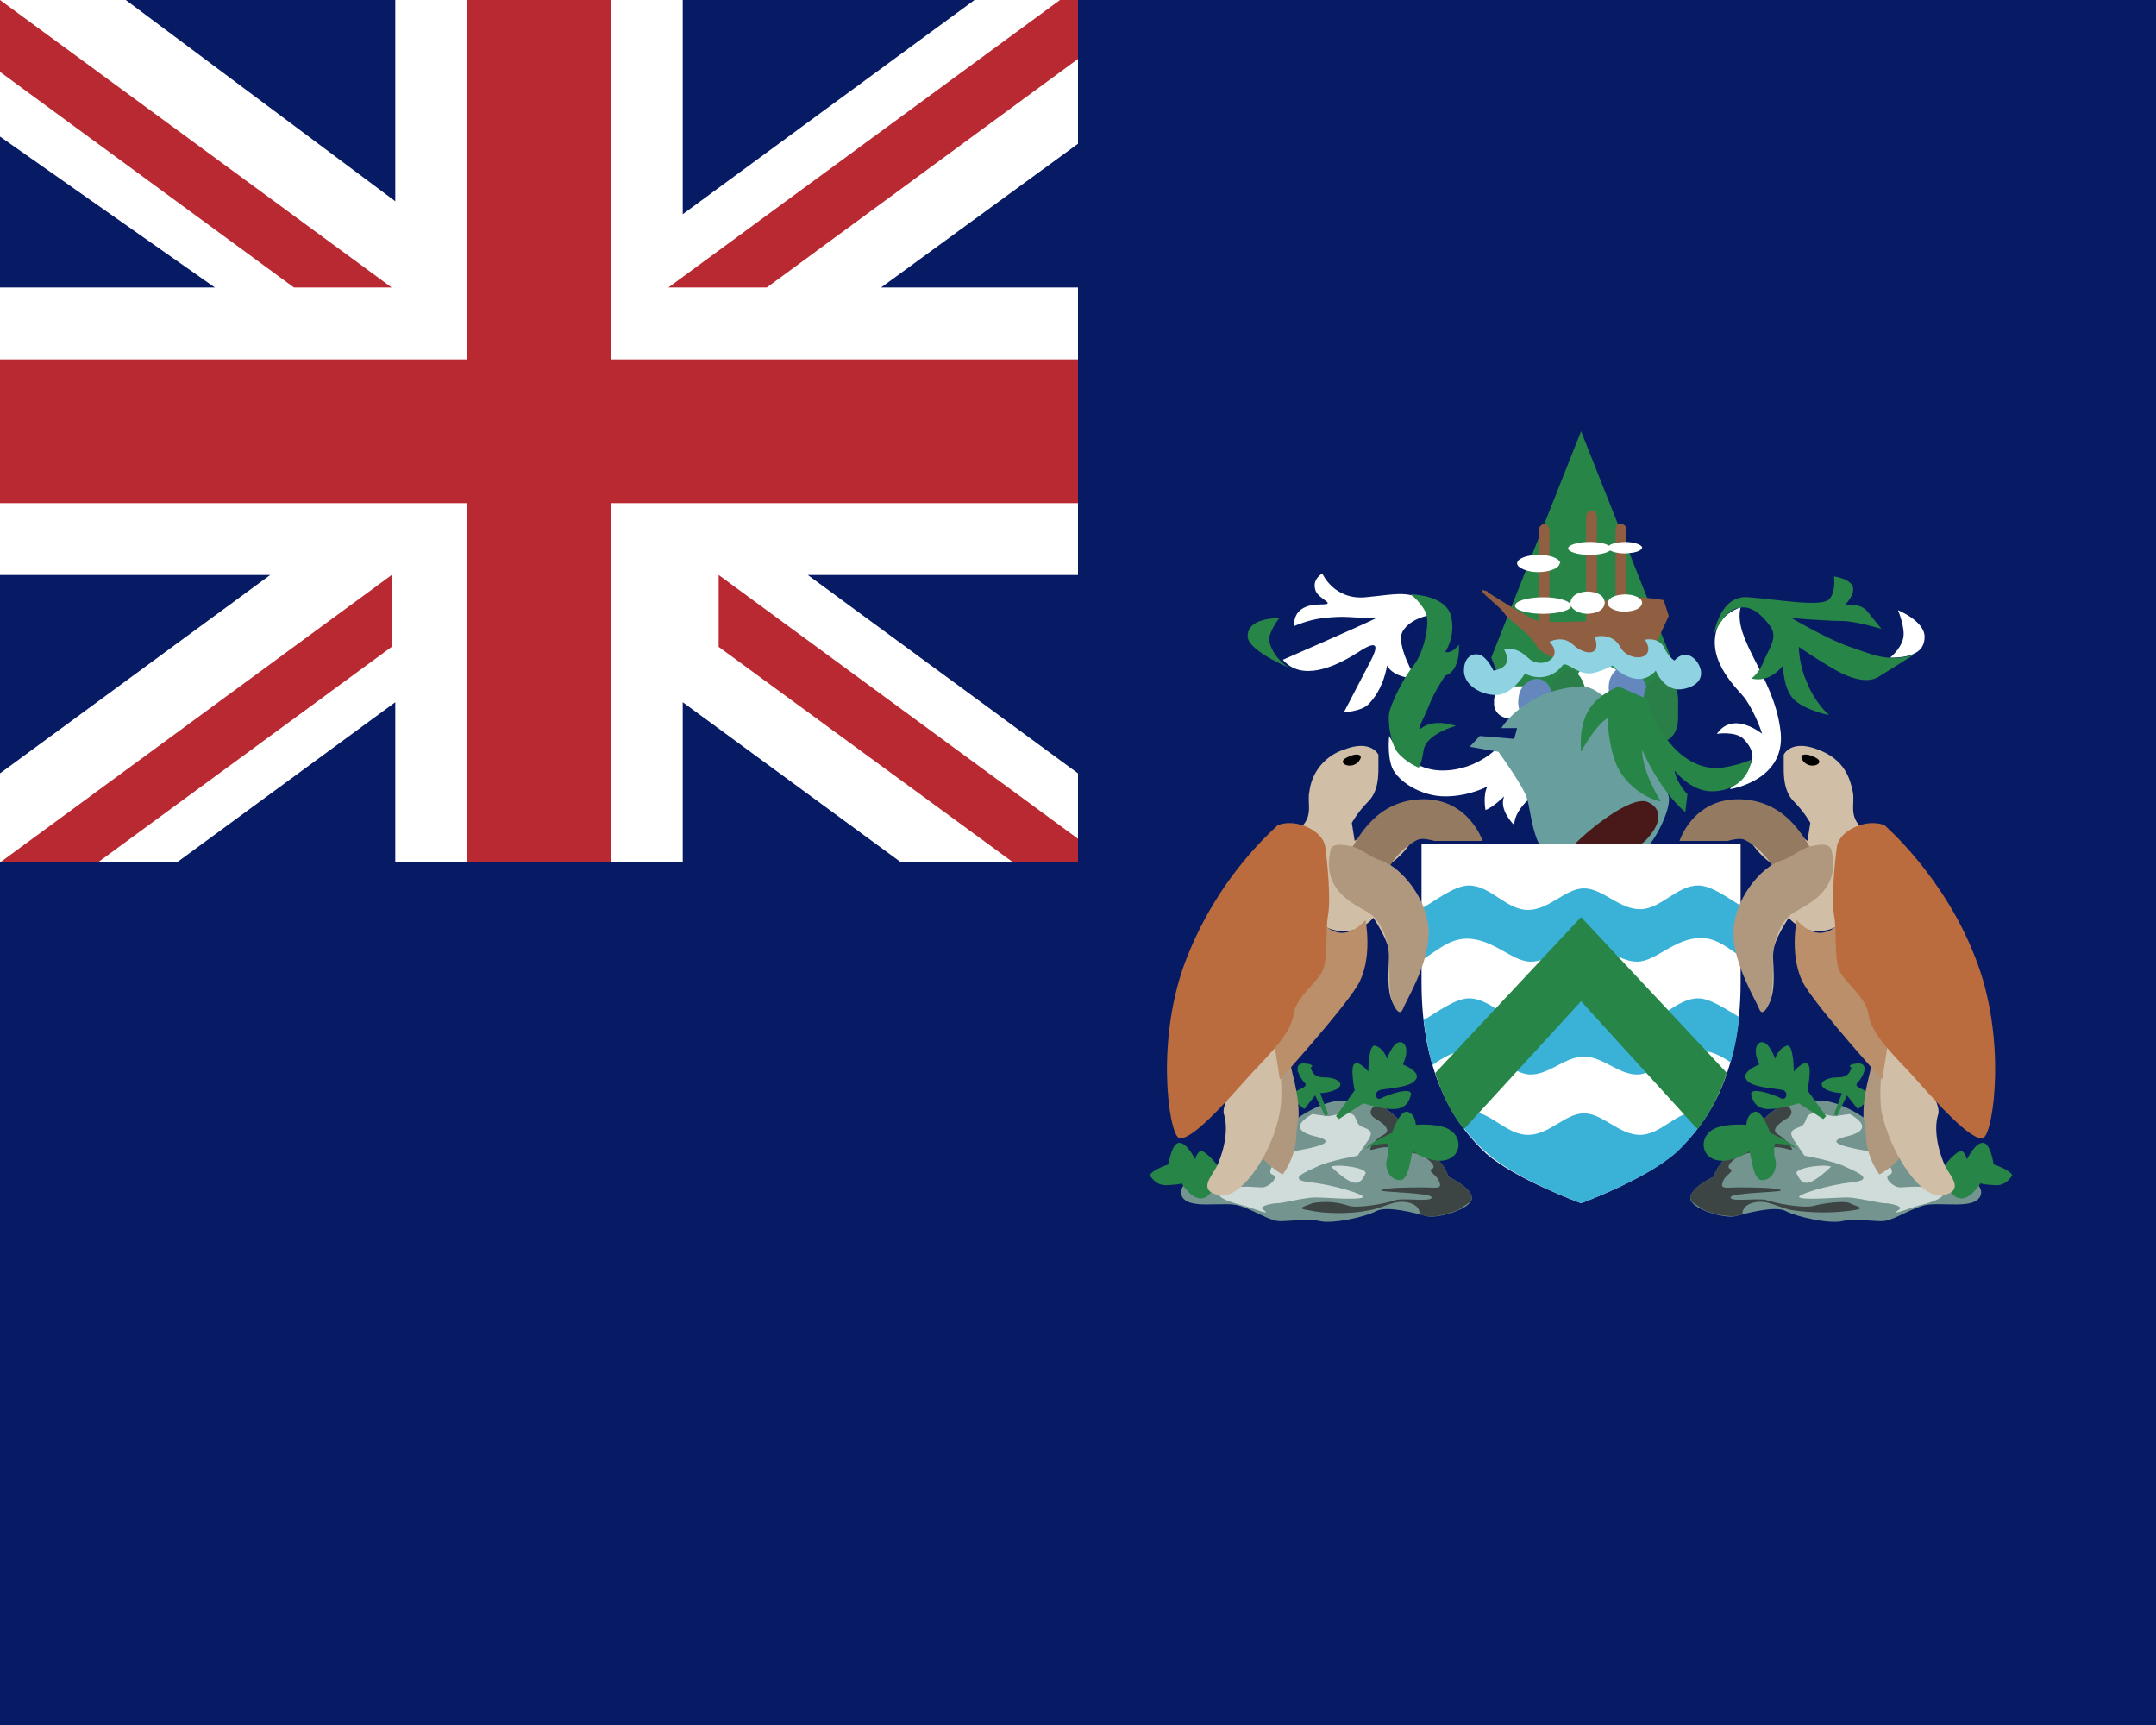
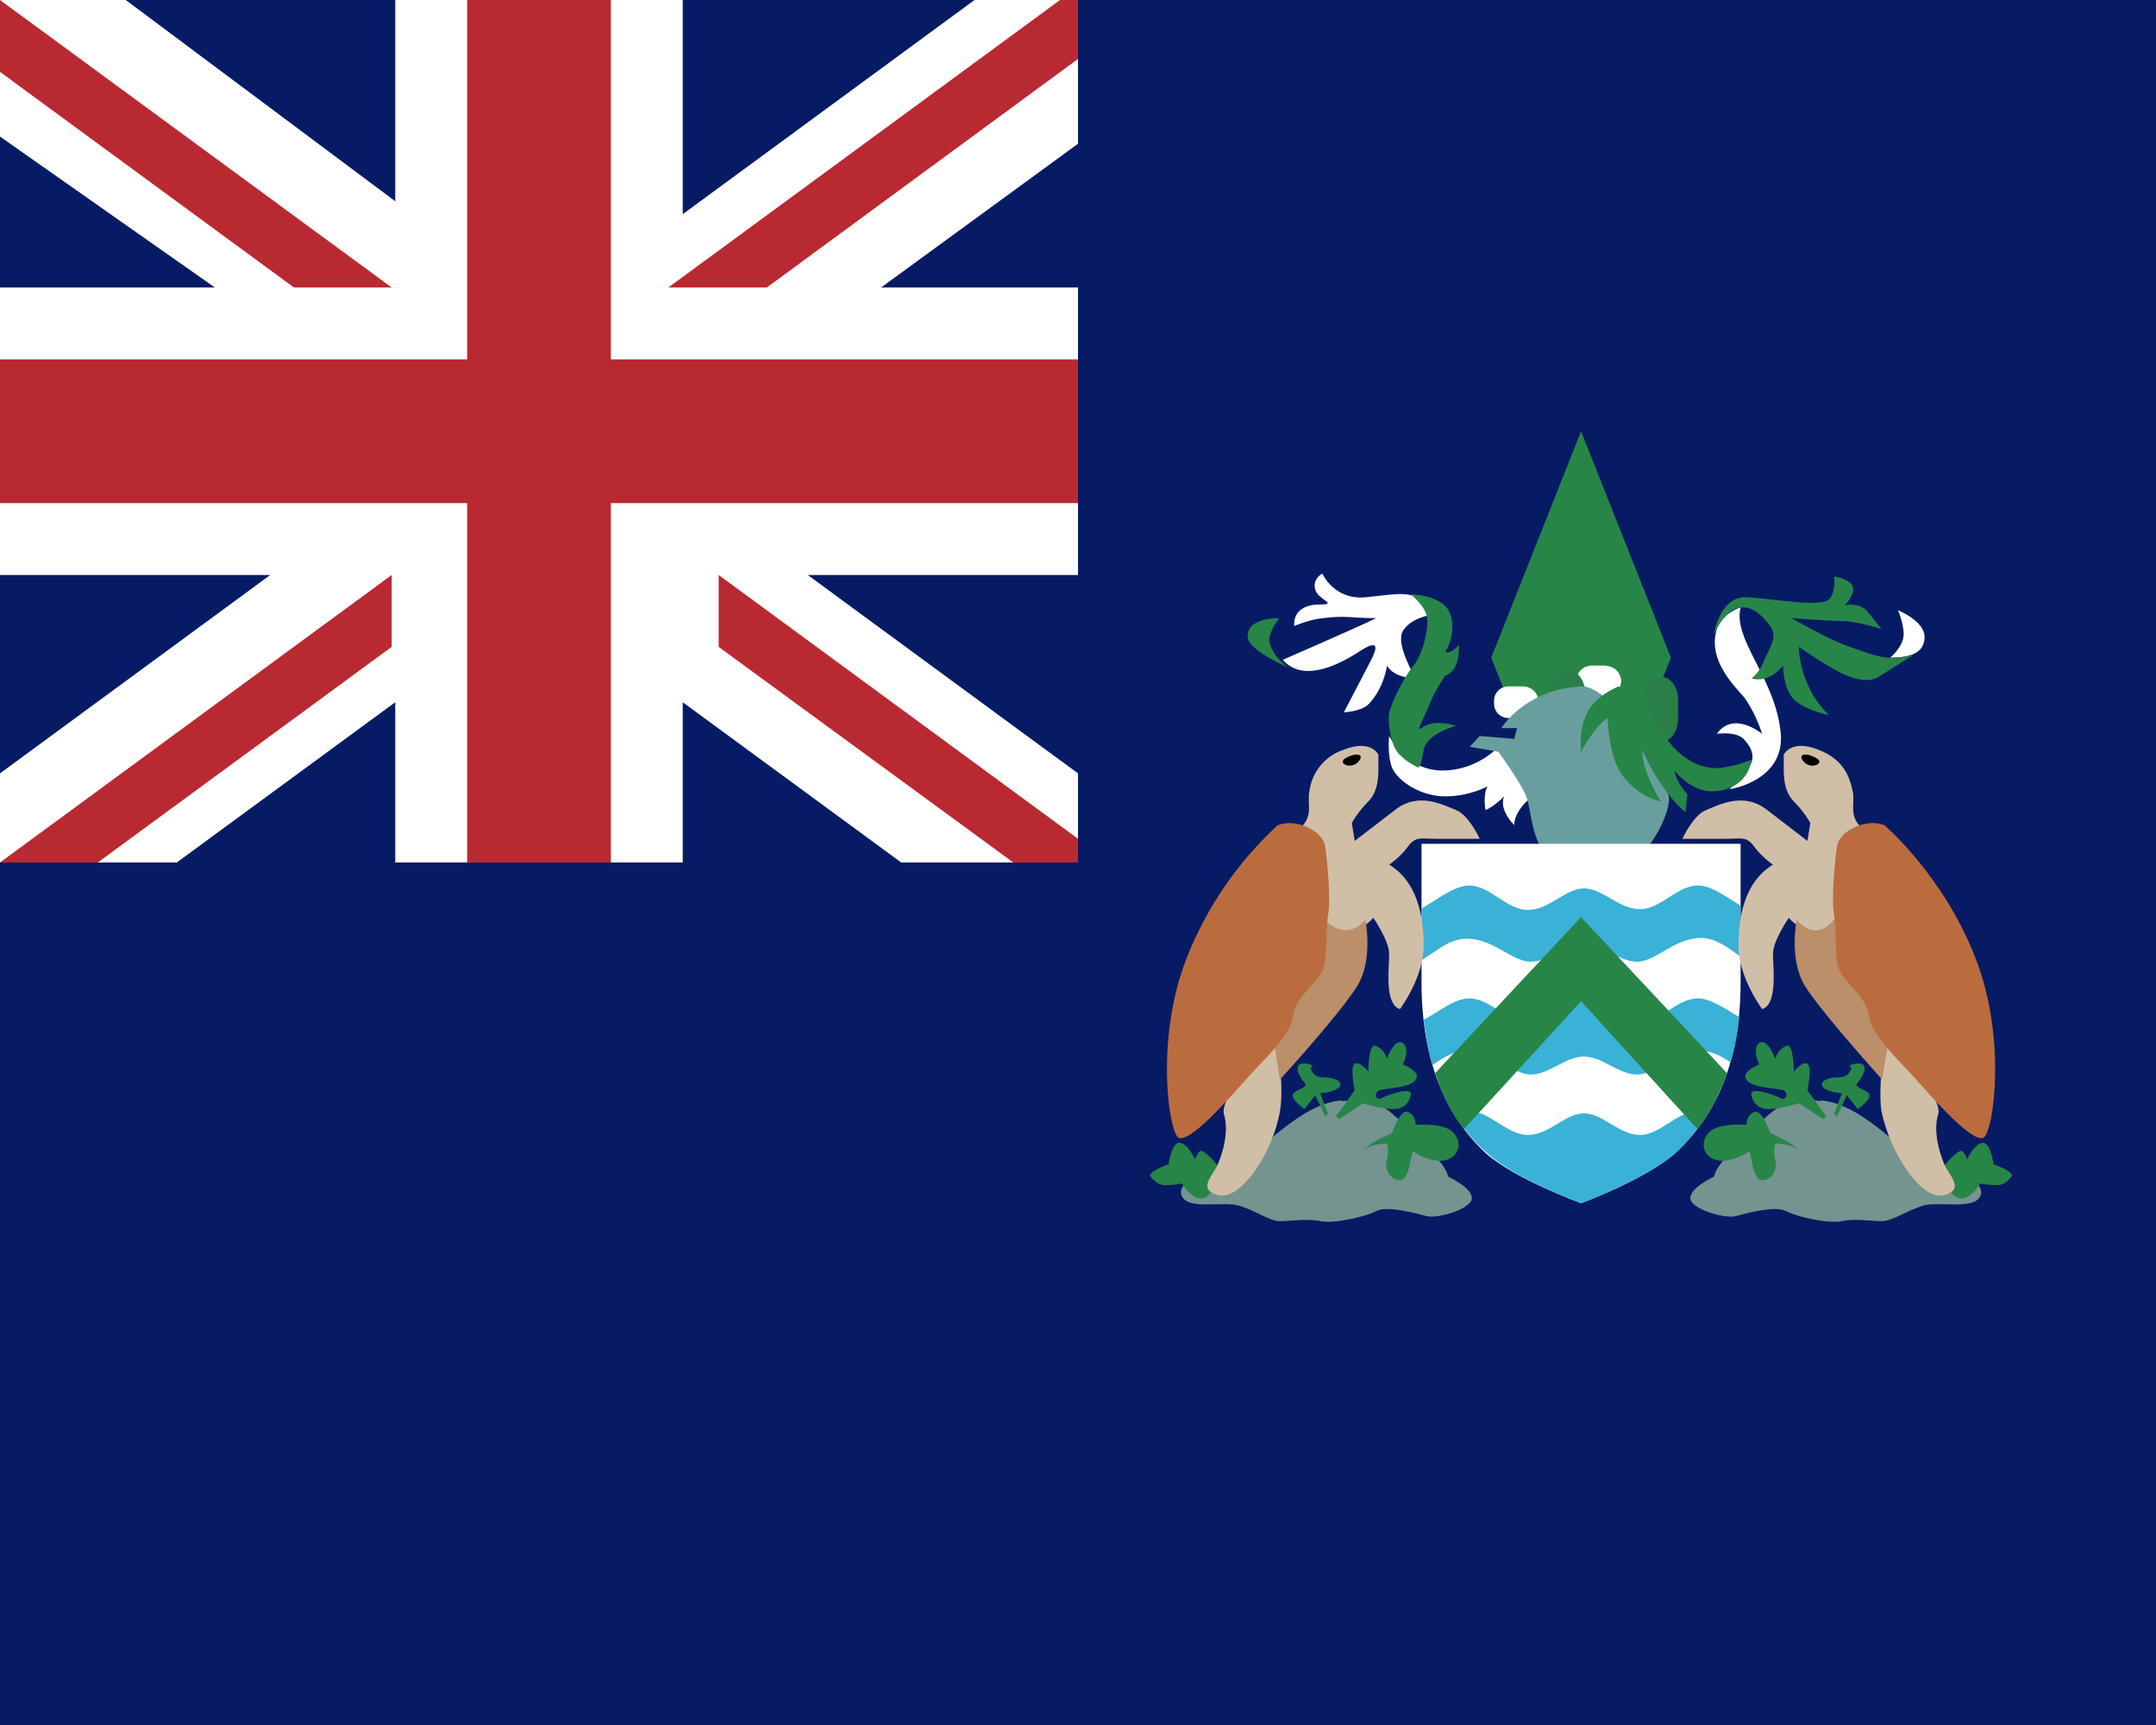
<svg xmlns="http://www.w3.org/2000/svg" width="30" height="24" viewBox="0 0 30 24">
  <path fill="#071b65" d="M0 0h30v24H0z" />
  <path fill="#288548" d="M23.25 9.15 22 12.3l-1.25-3.15L22 6z" />
  <path fill="#fff" d="M19.33 10.24s.23.48.74.48c.52 0 .82-.37.82-.37l.52.66s-.34.22-.34.47c0 0-.22-.21-.14-.4 0 0-.15.15-.26.19 0 0-.04-.22.03-.33 0 0-.25.14-.59.14s-.66-.21-.74-.4c-.07-.18-.04-.44-.04-.44m2.08-.47a.2.2 0 0 1-.14.2l-.09.02H21a.2.2 0 0 1-.21-.22.2.2 0 0 1 .21-.22h.18a.22.22 0 0 1 .23.22m1.15-.3q-.02.21-.23.23h-.18a.2.2 0 0 1-.22-.22c0-.12.1-.22.22-.22h.18q.21.02.23.22" />
-   <path fill="#6488bd" d="M21.55 10.2c-.1.08-.24.04-.3-.1l-.09-.17a.4.4 0 0 1-.03-.22.3.3 0 0 1 .1-.2l.03-.02a.2.2 0 0 1 .17-.04.2.2 0 0 1 .14.13l.08.17a.4.4 0 0 1 .03.23.3.3 0 0 1-.1.19zm1.26-.2a.2.2 0 0 1-.17.04.2.2 0 0 1-.14-.14l-.08-.17a.4.4 0 0 1-.03-.23.3.3 0 0 1 .1-.18l.03-.03a.2.2 0 0 1 .17-.04.2.2 0 0 1 .14.13l.08.17a.4.4 0 0 1 .03.23.3.3 0 0 1-.1.19z" />
  <path fill="#297f47" d="M22 10.15q-.1.07-.17.04-.1-.03-.14-.14l-.08-.2-.03-.24q0-.13.1-.21l.03-.03q.07-.08.17-.05.08.04.14.15l.07.19.03.25q0 .12-.1.21zm1.08.16c-.12 0-.22-.16-.21-.34v-.23c0-.18.11-.33.23-.32h.04c.12.01.22.16.21.35v.22c0 .19-.1.33-.23.32z" />
  <path fill="#689f9e" d="M22 9.55c.48-.02 1.18 1.35 1.22 1.53s-.22.7-.4.8c-.2.11-1.04.22-1.27.04s-.25-.66-.3-.8c-.03-.15-.4-.66-.4-.66l-.4-.07.14-.15.48.04.04-.15h-.22s.33-.54 1.11-.58" />
-   <path fill="#481918" d="M21.85 11.81c.19-.22.85-.76 1.08-.65.22.1.18.32-.04.54s-1.04.11-1.04.11" />
  <path fill="#fff" d="M22 11.74h-2.22v1.93c0 1.32.5 2.01.9 2.38.41.36 1.32.69 1.32.69s.9-.33 1.31-.7.91-1.05.91-2.37v-1.93z" />
  <path fill="#3ab1d6" d="M23.63 15.46c-.3 0-.52.33-.81.33s-.52-.3-.78-.3-.48.3-.78.3-.52-.33-.82-.33l-.2.05q.22.34.45.53c.4.37 1.31.7 1.31.7s.9-.33 1.32-.7q.22-.2.45-.55zm0-1.57c-.3 0-.52.33-.81.33s-.52-.3-.78-.3-.48.3-.78.3-.52-.33-.82-.33c-.2 0-.46.21-.63.3q.04.35.12.63c.14-.1.3-.2.48-.2.37 0 .63.33.89.33s.48-.25.74-.25.48.25.74.25.52-.33.89-.33c.15 0 .29.08.41.16q.09-.3.12-.63c-.17-.1-.4-.26-.57-.26m0-1.57c-.3 0-.52.33-.81.33s-.52-.29-.78-.29-.48.3-.78.3-.52-.34-.82-.34c-.21 0-.49.23-.66.32v.72c.2-.12.38-.3.63-.3.37 0 .63.32.89.32s.48-.25.74-.25.48.25.74.25.52-.33.89-.33c.21 0 .38.14.55.26v-.71c-.17-.1-.4-.28-.59-.28" />
  <path fill="#288548" d="M19.97 14.93q.16.49.4.78L22 13.93l1.62 1.78q.24-.3.41-.78L22 12.76z" />
  <path fill="#74948f" d="M18.67 15.32c.12-.01.38-.02.48.03.3.14.52.47.52.47s.44.33.48.55c0 0 .33.15.33.3s-.48.29-.63.25-.55-.15-.7-.07-.6.18-.78.14-.4 0-.56 0c-.14 0-.33-.14-.55-.21-.22-.08-.74.07-.82-.15s.52-.44.74-.44c.23 0 .86-.84 1.49-.88" />
-   <path fill="#cfdcd9" d="m18.26 15.5.22.03c.04 0 .26-.07.33-.03.08.03.04.14.15.18s.15.07.08.18l-.15.22s-.4.07-.56.15c-.15.07-.44.18-.1.22.32.03.8.18.73.21-.07.04-.52 0-.66 0s-.45.08-.52.08-.3.04-.19.1c.11.08-.15-.03-.3-.07-.14-.03-.48-.14-.25-.21.22-.08.4-.04.52-.04.1 0 .25-.15.14-.18-.1-.04.11-.3.34-.33.22-.04.59-.11.3-.19q-.46-.1-.08-.32" />
-   <path fill="#cfdcd9" d="M18.52 16.23c.15-.04.52.03.48.1s-.07.15-.18.12c-.12-.04-.3-.22-.3-.22" />
-   <path fill="#3c4544" d="M20.15 16.37c-.04-.22-.48-.55-.48-.55s-.2-.3-.5-.46c-.1.05-.15.14-.02.21.18.11.18.18.1.22a.4.4 0 0 0-.18.18c-.03.08.11-.04.3 0l.33.08c.15.03.3.18.23.21-.08.04.07.08.1.19.04.1-.07.07-.22.07s-.55 0-.59.04c-.04.03.7.03.7.1s-.4 0-.51.04-.48.11-.63.08a1 1 0 0 0-.52-.04c-.08.04-.26.07-.04.1.22.05.6.05.82 0 .22-.03.37-.17.59-.1.11.04.12.1.13.16l.1.02c.08.02.28-.02.44-.09l.16-.11.02-.05c0-.15-.33-.3-.33-.3" />
  <path fill="#288548" d="M18.85 15.17s-.07-.33 0-.37.19.11.19.11 0-.4.1-.36c.12.04.16.18.16.18s.1-.29.22-.22c.11.08 0 .3 0 .3s.26.1.18.21c-.07.12-.44.12-.51.15-.08.04-.04.15.03.11s.45-.18.41-.04q-.05.2-.26.19c-.15 0-.4-.08-.4-.08l-.34.22-.04-.04zm-.63-.37c.04.15.08.19.22.19s.26.07.19.14-.26.08-.26.08l.11.29-.04.03-.14-.29-.15.19s-.22-.15-.15-.22.22-.08.15-.15-.19-.3.04-.26c.22.04-.15.11-.15.11M16 16.35c.04-.08.26-.15.26-.15s.04-.3.15-.3.22.23.22.23.04-.15.11-.11.26.22.22.29c-.03.07-.07.33-.22.36-.15.04-.3-.21-.3-.21q0 .02-.22.03c-.15 0-.22-.14-.22-.14m3.37-.59s.11-.33.22-.29.11.18.11.18.34-.03.49.08.14.33-.04.4-.45-.07-.48-.11c-.04-.04-.04.4-.19.4s-.22-.18-.18-.3c.03-.1 0-.21 0-.21s-.3 0-.37.15c0 0 .07-.11.22-.19z" />
  <path fill="#d1bea7" d="M19.18 10.5s-.1-.22-.48-.07a.7.7 0 0 0-.48.58c-.04.18.08.37-.18.55s-.45 1.31-.15 1.28.37-.08.52.03c.14.11.48.15.7-.1 0 0 .22.32.22.5 0 .19-.07.7.15.77 0 0 .33-.44.33-.88s-.1-.9-.48-1.13c0 0 .15-.1.26-.25s.18-.11.4-.11h.6s-.15-.33-.33-.4-.52-.26-.85 0l-.56.43-.04-.25s.08-.15.23-.3c.14-.14.14-.36.14-.47z" />
-   <path fill="#937a61" d="M19.81 11.12c.63 0 .82.58.82.58h-.67s-.1-.03-.18-.03-.34.18-.45.4-.66-.04-.55-.22.37-.73 1.03-.73" />
-   <path fill="#af987e" d="M18.52 11.81c.01-.06.13-.07.26-.04.14.02.28.15.4.19.34.1.7.58.7 1.02s-.32.95-.36 1.06c-.04.1-.11 0-.15-.11s-.04-.37-.04-.59-.1-.54-.3-.65c-.18-.11-.66-.3-.51-.88m-.56 3c0 .08.12.4.11.72l-.03.22q0 .32-.19.59s-.18-.08-.37-.33q-.27-.4-.11-.73c.11-.22.6-.47.6-.47" />
  <path fill="#d1bea7" d="M17.74 14.4c.04 0 .13.76.07 1.06-.1.59-.55 1.24-.85 1.17s-.1-.26-.03-.4.18-.48.1-.73c-.07-.26.71-1.1.71-1.1" />
-   <path fill="#ba8f69" d="M18.33 12.73c.11.21.37.4.67.07 0 0 .11.54-.11.91-.22.36-1.08 1.31-1.08 1.31l-.1-.62z" />
+   <path fill="#ba8f69" d="M18.27 12.58c.11.22.43.55.73.22 0 0 .11.55-.11.91-.22.37-1.08 1.31-1.08 1.31l-.1-.62z" />
  <path fill="#bb6c3f" d="M17.78 11.48c.26-.1.63.08.66.3s.08.73.04.95 0 .58-.07.76-.37.37-.41.62c-.04.26-.26.48-.6.84-.33.37-.84.95-1 .88-.14-.08-.33-1.4.12-2.52a5 5 0 0 1 1.26-1.83" />
  <path fill="#020202" d="M18.74 10.54c.15-.08.26-.04.15.07-.11.1-.3 0-.15-.07" />
  <path fill="#74948f" d="M25.33 15.32a1 1 0 0 0-.48.03c-.3.14-.52.47-.52.47s-.44.33-.48.55c0 0-.33.15-.33.3s.48.29.63.25.55-.15.7-.07.6.18.78.14.4 0 .55 0 .34-.14.56-.21c.22-.08.74.07.82-.15s-.52-.44-.74-.44c-.23 0-.86-.84-1.49-.88" />
-   <path fill="#cfdcd9" d="m25.74 15.5-.22.03c-.04 0-.26-.07-.33-.03-.08.03-.04.14-.15.18s-.15.07-.08.18l.15.22s.4.07.56.15c.15.07.44.18.1.22-.32.03-.8.18-.73.21.07.04.52 0 .66 0s.45.08.52.08.3.04.19.1c-.11.08.15-.03.3-.07.14-.03.48-.14.25-.21-.22-.08-.4-.04-.52-.04-.1 0-.25-.15-.14-.18.1-.04-.11-.3-.34-.33-.22-.04-.59-.11-.3-.19q.46-.1.08-.32" />
-   <path fill="#cfdcd9" d="M25.48 16.23c-.15-.04-.52.03-.48.1s.07.15.18.12c.12-.04.3-.22.3-.22" />
-   <path fill="#3c4544" d="M23.85 16.37c.04-.22.48-.55.48-.55s.2-.3.5-.46c.1.05.15.14.02.21-.18.11-.18.18-.1.22q.1.06.18.18c.03.08-.11-.04-.3 0l-.33.08c-.15.03-.3.18-.23.21.08.04-.07.08-.1.19-.04.1.07.07.21.07.15 0 .56 0 .6.04.04.03-.7.03-.7.1s.4 0 .51.04.48.11.63.08c.15-.04.45-.08.52-.04s.26.07.04.1a3 3 0 0 1-.82 0c-.22-.03-.37-.17-.59-.1-.11.04-.12.1-.13.16l-.1.02a1 1 0 0 1-.44-.09l-.16-.11-.02-.05c0-.15.33-.3.33-.3" />
  <path fill="#288548" d="M25.15 15.17s.07-.33 0-.37-.19.11-.19.11 0-.4-.1-.36c-.12.04-.16.18-.16.18s-.1-.29-.22-.22c-.11.08 0 .3 0 .3s-.26.1-.18.21c.07.12.44.12.52.15.07.04.03.15-.04.11s-.45-.18-.41-.04q.05.2.26.19c.15 0 .4-.08.4-.08l.34.22.04-.04zm.63-.37c-.04.15-.08.19-.22.19s-.26.07-.19.14.26.08.26.08l-.11.29.04.03.14-.29.15.19s.22-.15.15-.22-.22-.08-.15-.15.19-.3-.04-.26c-.22.04.15.11.15.11M28 16.35c-.04-.08-.26-.15-.26-.15s-.04-.3-.15-.3-.22.23-.22.23-.04-.15-.11-.11-.26.22-.22.29c.03.07.07.33.22.36.15.04.3-.21.3-.21q0 .02.22.03c.15 0 .22-.14.22-.14m-3.37-.59s-.11-.33-.22-.29-.11.18-.11.18-.34-.03-.49.08-.14.33.04.4.45-.07.48-.11c.04-.04.04.4.19.4s.22-.18.18-.3c-.03-.1 0-.21 0-.21s.3 0 .37.15c0 0-.07-.11-.22-.19z" />
  <path fill="#d1bea7" d="M24.82 10.5s.1-.22.48-.07c.37.14.44.4.48.58s-.08.37.18.55.45 1.31.15 1.28-.37-.08-.52.03a.54.54 0 0 1-.7-.1s-.22.32-.22.5c0 .19.07.7-.15.77 0 0-.33-.44-.33-.88s.1-.9.48-1.13c0 0-.15-.1-.26-.25s-.18-.11-.4-.11h-.6s.15-.33.33-.4.52-.26.85 0l.56.43.04-.25s-.08-.15-.23-.3c-.14-.14-.14-.36-.14-.47z" />
-   <path fill="#937a61" d="M24.19 11.12c-.64 0-.82.58-.82.58h.67s.1-.03.18-.03.34.18.45.4.66-.04.55-.22-.37-.73-1.04-.73" />
-   <path fill="#af987e" d="M25.48 11.81q-.05-.09-.26-.04c-.14.02-.28.15-.4.19-.34.1-.7.58-.7 1.02s.32.95.36 1.06c.04.1.11 0 .15-.11s.04-.37.04-.59.1-.54.3-.65c.18-.11.66-.3.51-.88m.56 3c0 .08-.12.4-.11.72l.03.22c.01.32.12.48.19.59 0 0 .18-.08.37-.33q.27-.4.11-.73c-.11-.22-.6-.47-.6-.47" />
  <path fill="#d1bea7" d="M26.26 14.4c-.04 0-.13.76-.08 1.06.12.59.56 1.24.86 1.17s.1-.26.03-.4-.18-.48-.1-.73c.07-.26-.71-1.1-.71-1.1" />
-   <path fill="#ba8f69" d="M25.67 12.73c-.11.21-.37.4-.67.07 0 0-.11.54.11.91.22.36 1.08 1.31 1.08 1.31l.1-.62z" />
+   <path fill="#ba8f69" d="M25.63 12.62c-.11.22-.33.5-.63.18 0 0-.11.54.11.91.22.36 1.08 1.31 1.08 1.31l.1-.62z" />
  <path fill="#bb6c3f" d="M26.22 11.48c-.26-.1-.63.08-.66.3s-.08.73-.04.95 0 .58.07.76.37.37.41.62c.04.26.26.48.6.84.33.37.84.95 1 .88.14-.08.33-1.4-.12-2.52-.44-1.13-1.26-1.83-1.26-1.83" />
  <path fill="#020202" d="M25.26 10.54c-.15-.08-.26-.04-.15.07.11.1.3 0 .15-.07" />
  <path fill="#fff" d="M18.4 7.98s.16.37.6.33c.45-.04.78-.15.89.25 0 0-.26.04-.37.22s.18.66.18.66-.3 0-.4-.18c0 0-.04.32-.26.54-.1.1-.34.11-.34.11l.38-.73c.07-.14.14-.32-.19-.1-.33.21-.78.4-1.04.1 0 0 1.08-.47 1.3-.58-.37 0-.4-.04-.74 0-.2.02-.4.11-.4.11s-.05-.3.36-.3c.26 0-.04-.07-.07-.21-.04-.15.1-.22.1-.22m5.67 3s.82-.12.7-.85c-.1-.73-.66-1.24-.55-1.68 0 0-.26.08-.33.3-.15.47.32.86.4.98.15.22.23.48.23.48s-.4-.33-.63 0c0 0 .26-.04.37.07s.18.26.07.4zm2.34-2.49s.37.15.37.37-.19.29-.48.29c0 0 .14-.11.18-.26.04-.14-.07-.4-.07-.4" />
-   <path fill="#905f41" d="M20.7 8.24s.56.36.7.4c.16.03.75 0 .75 0l.1-.26s.3-.07.5-.07c.18 0 .4.04.4.04l.07.22-.3.65h-1c-.14 0-.48-.1-.55-.25s-.37-.33-.44-.44-.49-.4-.23-.3" />
-   <path fill="#905f41" d="M22.22 8.63q0 .07-.07.08-.07-.01-.08-.08V7.18q.01-.07.08-.08.06.01.07.08zm-.66.04-.03.06-.05.02-.05-.02-.02-.03V7.37a.1.1 0 0 1 .07-.08q.06 0 .08.07zm1.07 0-.05.07h-.02l-.06-.01-.02-.06v-1.3q0-.08.07-.08t.08.07z" />
-   <path fill="#fff" d="M21.7 7.84c0 .06-.13.12-.3.12-.15 0-.29-.06-.29-.12 0-.07.14-.12.3-.12s.3.05.3.12m.15.59c0 .06-.17.11-.39.11-.21 0-.39-.05-.39-.11 0-.07.18-.12.4-.12.2 0 .38.05.38.12m.56-.8c0 .05-.14.09-.3.09s-.3-.04-.3-.09.14-.09.3-.09c.17 0 .3.04.3.1" />
-   <path fill="#fff" d="M22.85 7.62q-.02.07-.24.08c-.13 0-.24-.04-.24-.08q.02-.07.24-.08c.13 0 .24.04.24.08m-.52.77q-.02.14-.24.15c-.13 0-.24-.07-.24-.15q.02-.15.24-.16.23.01.24.16m.52 0q-.02.11-.24.12c-.13 0-.24-.05-.24-.12q.02-.11.24-.12c.13 0 .24.05.24.12" />
-   <path fill="#8fd2e2" d="M20.78 9.33s.3-.03.15-.29c0 0 .14-.07.33.11.18.18.52 0 .3-.22 0 0 .18-.1.33.04s.4.18.3-.11c0 0 .25-.07.36.15.12.21.52.18.34-.11 0 0 .18-.04.26.1.07.15.15.19.15.19s.14-.18.3 0c.14.18.07.36-.2.4-.25.03-.36-.26-.36-.26s-.11.15-.3.11-.3-.18-.3-.18-.21.11-.33.11c-.18 0-.32-.18-.37-.11a.4.4 0 0 1-.52.11s-.18.3-.4.3-.45-.14-.45-.34c0-.18.11-.25.22-.22.11.04.19.22.19.22" />
  <path fill="#288548" d="M20.26 10.1s-.4.1-.45.33c-.03.21-.07.25-.07.25s-.18-.07-.3-.22c-.1-.14-.14-.47-.1-.58.03-.11.18-.44.33-.62.14-.18.22-.55.18-.7s-.22-.29-.22-.29.48 0 .56.3c.07.29-.08.5-.08.5s.08.04.19-.1c0 0 .03.36-.19.43 0 0-.15.22-.22.4s-.2.4-.11.33c.18-.14.48-.03.48-.03M17.8 8.6s-.14.18-.14.3c0 .1.14.36.37.43 0 0-.67-.26-.67-.48s.3-.25.45-.25m6.04.22s.08-.55.48-.51c.41.03 1 .14 1.12.03.1-.1.07-.32.07-.32s.22.03.26.14-.11.26-.11.26.18-.04.3.07l.21.26s-.36-.11-.55-.11-.7-.04-.7-.04.51.3.81.4.52.22.89.11l-.48.3q-.18.12-.52-.04c-.22-.11-.6-.37-.6-.37s0 .26.12.51c.1.26.3.44.3.44s-.34-.07-.49-.22-.15-.47-.15-.47-.18.25-.44.18c0 0 .11-.07.18-.26.08-.18.19-.32.08-.47s-.26-.3-.45-.25c-.18.03-.33.36-.33.36m-1.33.73c-.33.15-.56.36-.52.91 0 0 .19-.36.37-.47 0 0 0 .32.11.62.11.29.41.5.63.54 0 0-.26-.4-.26-.72 0 0 .22.54.6.87l.03-.25s-.15-.15-.18-.33c0 0 .22.29.52.29s.52-.18.55-.44c0 0-.15.07-.4.11-.27.04-.56-.1-.78-.4-.23-.3-.26-.55-.26-.55z" />
  <path fill="#fff" d="M5.5 9.77V12h4V9.77L12.54 12H15v-1.24L11.24 8H15V4h-2.74L15 2V0h-1.44L9.5 2.98V0h-4v2.8L1.75 0H0v1.9L2.99 4H0v4h3.76L0 10.76V12h2.46z" />
  <path fill="#b92932" d="m0 1 4.09 3h1.36L0 0zm0 11 5.45-4v1l-4.09 3z" />
  <path fill="#b92932" d="M8.5 12h-2V7H0V5h6.5V0h2v5H15v2H8.5z" />
  <path fill="#b92932" d="M15 11.67 10 8v1l4.1 3h.9zM15 0h-.25L9.3 4h1.37L15 .82z" />
</svg>
